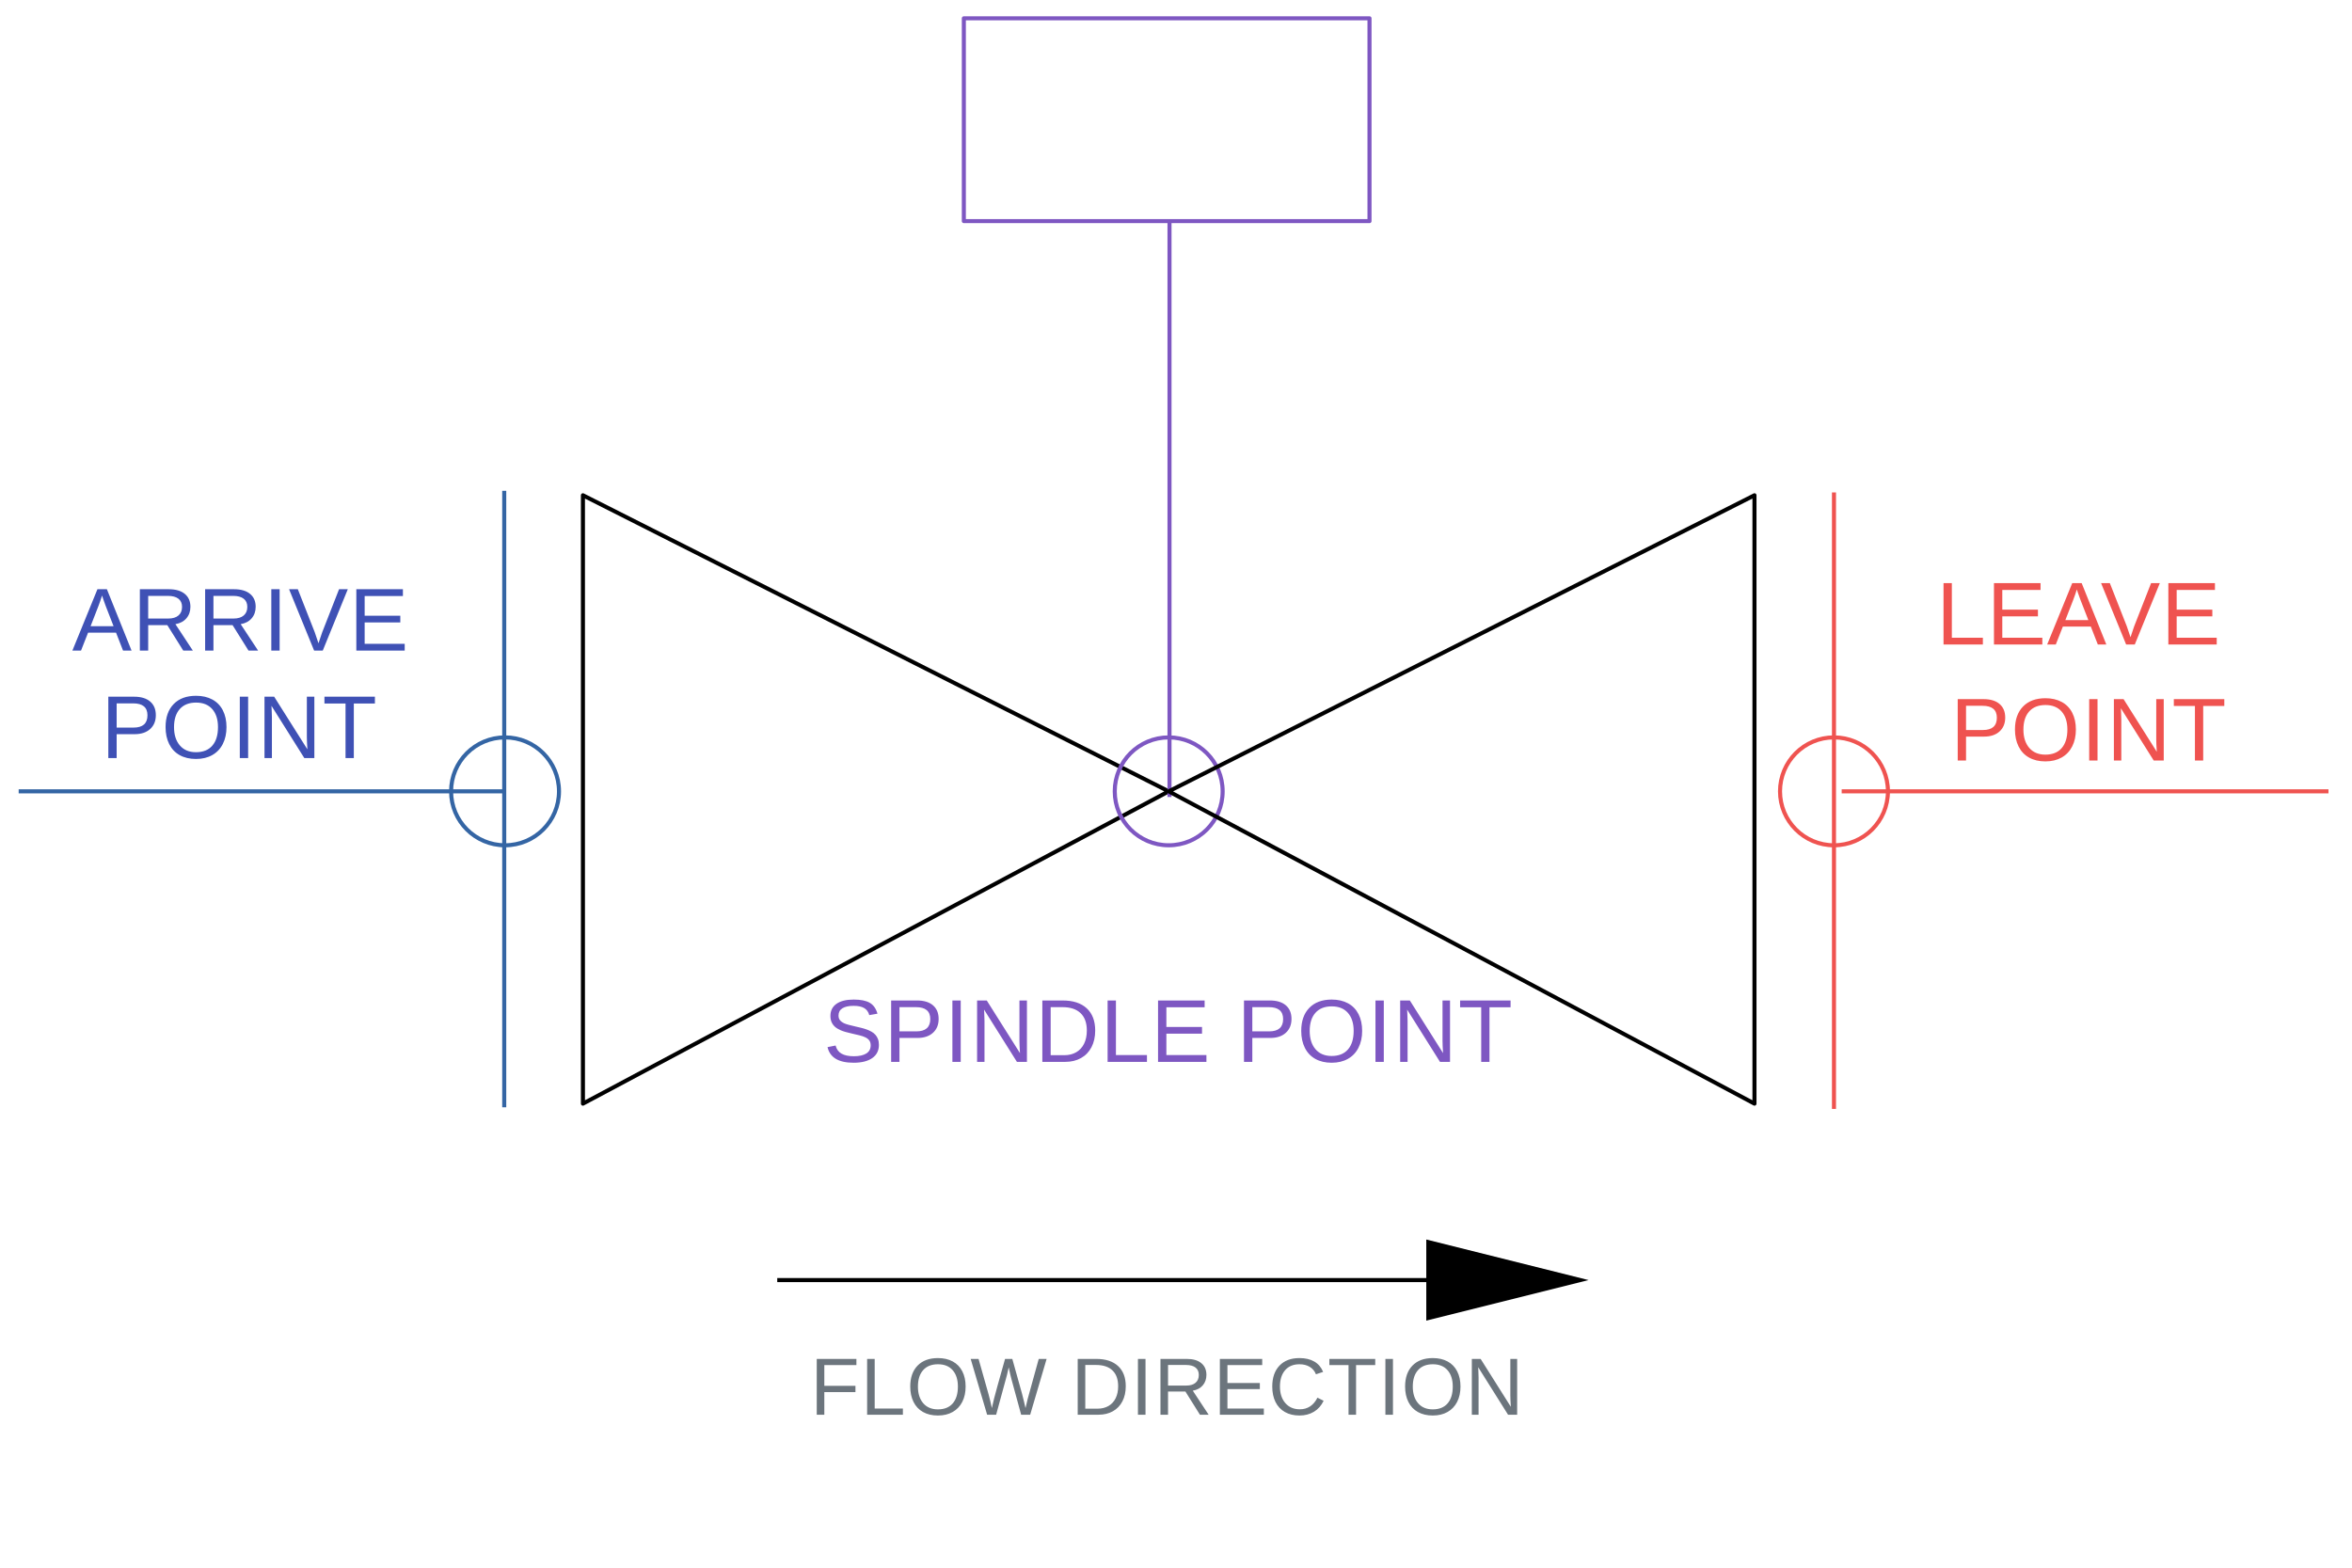
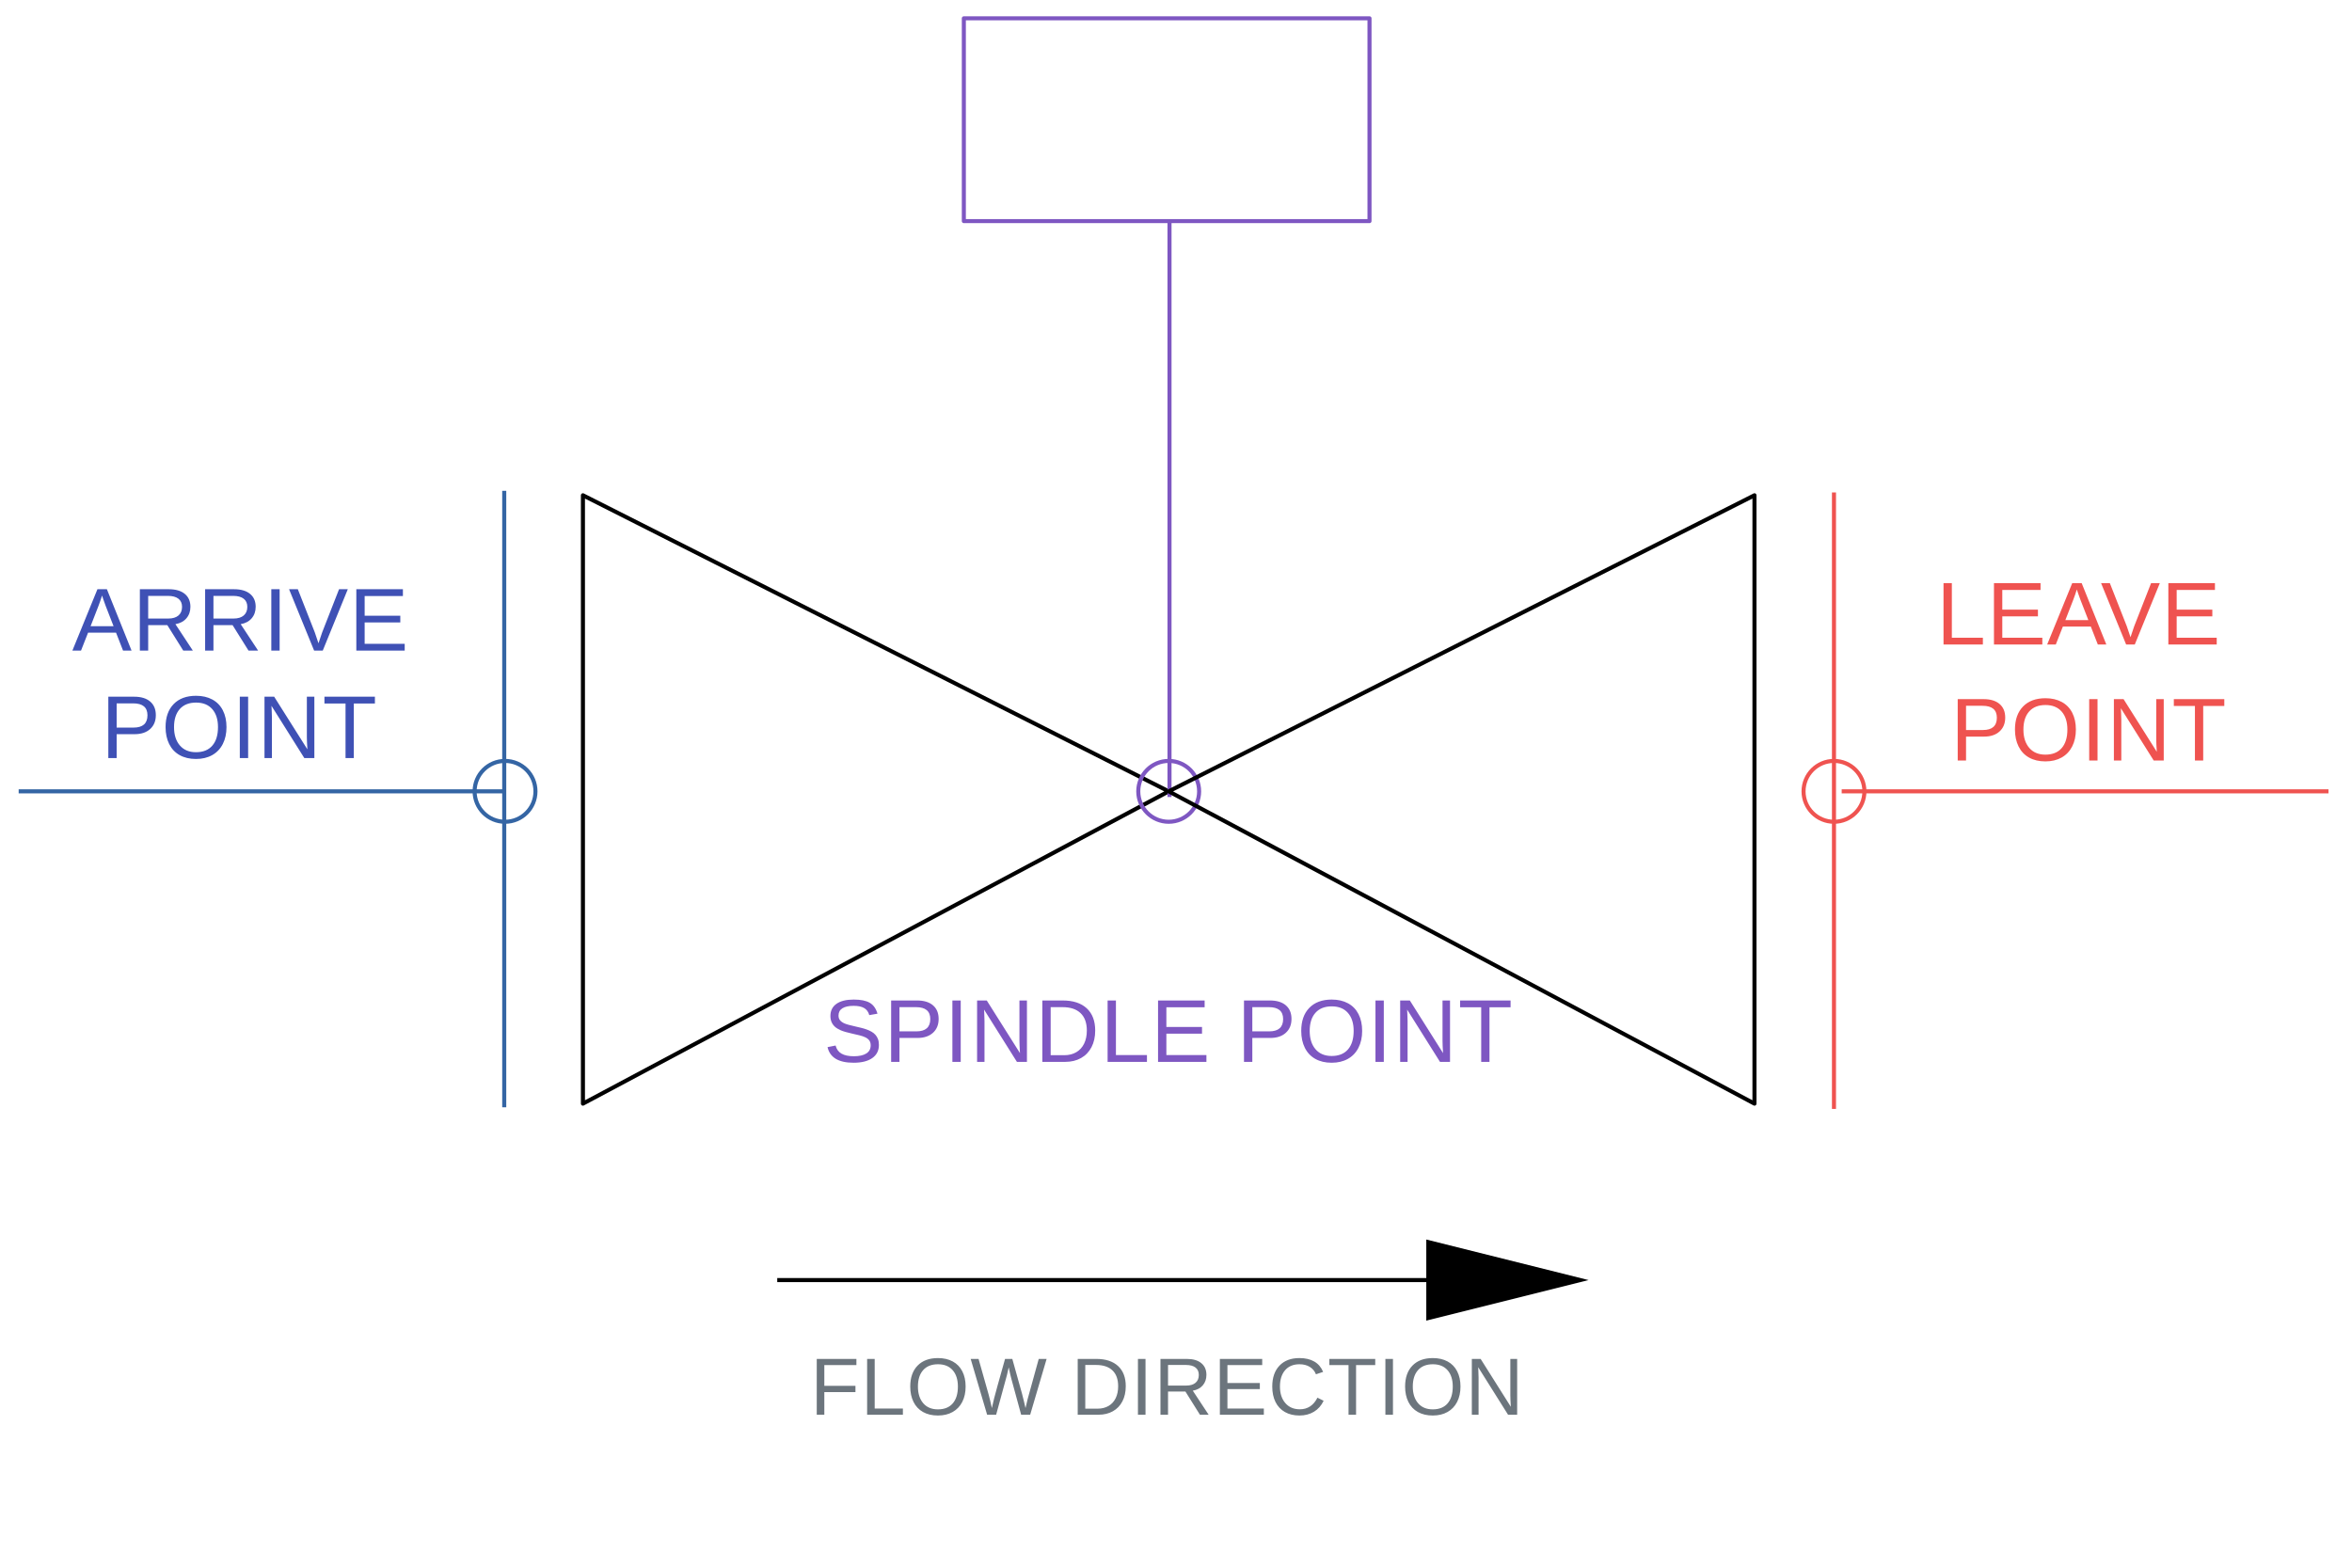
<svg xmlns="http://www.w3.org/2000/svg" width="1800" height="1200" viewBox="0 0 5798 3829" fill="none" stroke-linejoin="round">
  <style>
    text {
      font-family: "Liberation Sans", "Arial", sans-serif;
      letter-spacing: 2px;
      text-transform: uppercase;
    }
  </style>
-   <circle cx="1245" cy="1933" r="133" fill="none" stroke="#3465A4" stroke-width="10" />
+   <circle cx="1245" cy="1933" r="75" fill="none" stroke="#3465A4" stroke-width="10" />
  <line x1="46" y1="1933" x2="1246" y2="1933" stroke="#3465A4" stroke-width="10" />
  <line x1="1243" y1="1192" x2="1243" y2="2712" stroke="#3465A4" stroke-width="10" />
  <text x="178" y="1586" font-size="220" fill="#3F51B5">ARRIVE</text>
  <text x="249" y="1851" font-size="220" fill="#3F51B5">POINT</text>
  <path d="M 2881 1933 L 1437 1203 L 1437 2703 Z" stroke="#000" stroke-width="10" />
-   <circle cx="2881" cy="1933" r="133" fill="none" stroke="#7E57C2" stroke-width="10" />
+   <circle cx="2881" cy="1933" r="75" fill="none" stroke="#7E57C2" stroke-width="10" />
  <line x1="2883" y1="527" x2="2883" y2="1947" stroke="#7E57C2" stroke-width="10" />
  <rect x="2376" y="27" width="1000" height="500" fill="none" stroke="#7E57C2" stroke-width="10" />
  <text x="2030" y="2600" font-size="220" fill="#7E57C2">SPINDLE POINT</text>
  <path d="M 2881 1933 L 4325 1203 L 4325 2703 Z" stroke="#000" stroke-width="10" />
-   <circle cx="4521" cy="1933" r="133" fill="none" stroke="#EF5350" stroke-width="10" />
+   <circle cx="4521" cy="1933" r="75" fill="none" stroke="#EF5350" stroke-width="10" />
  <line x1="4521" y1="1196" x2="4521" y2="2716" stroke="#EF5350" stroke-width="10" />
  <line x1="4540" y1="1933" x2="5740" y2="1933" stroke="#EF5350" stroke-width="10" />
  <text x="4773" y="1571" font-size="220" fill="#EF5350">LEAVE</text>
  <text x="4808" y="1857" font-size="220" fill="#EF5350">POINT</text>
  <line x1="1916" y1="3138" x2="3529" y2="3138" stroke="#000" stroke-width="10" />
  <polygon points="3516 3038 3916 3138 3516 3238" fill="#000" />
  <text x="1997" y="3470" font-size="200" fill="#6C757D">FLOW DIRECTION</text>
</svg>
